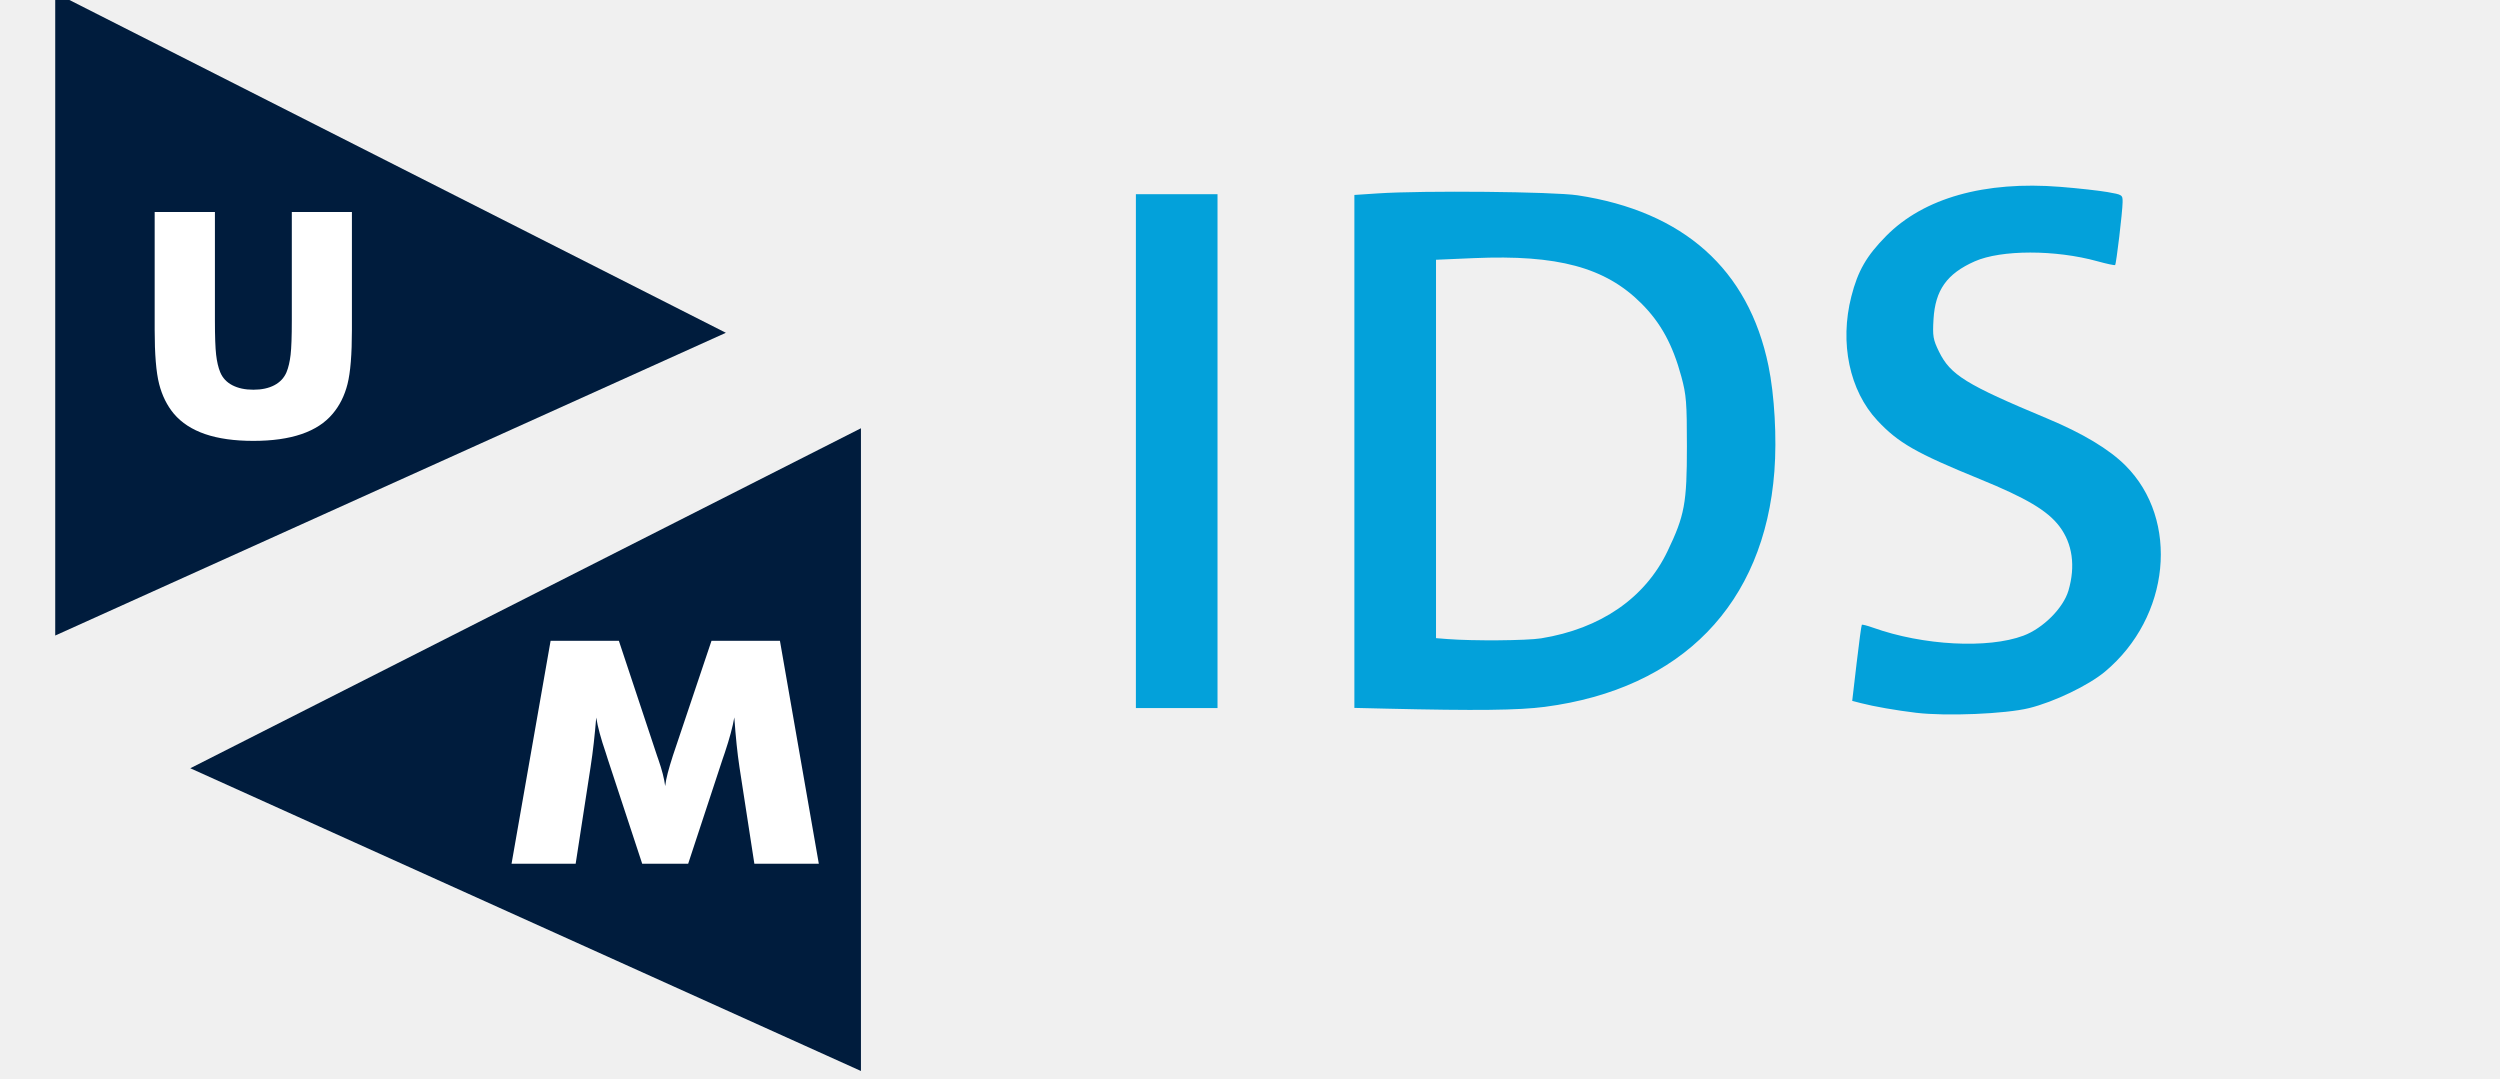
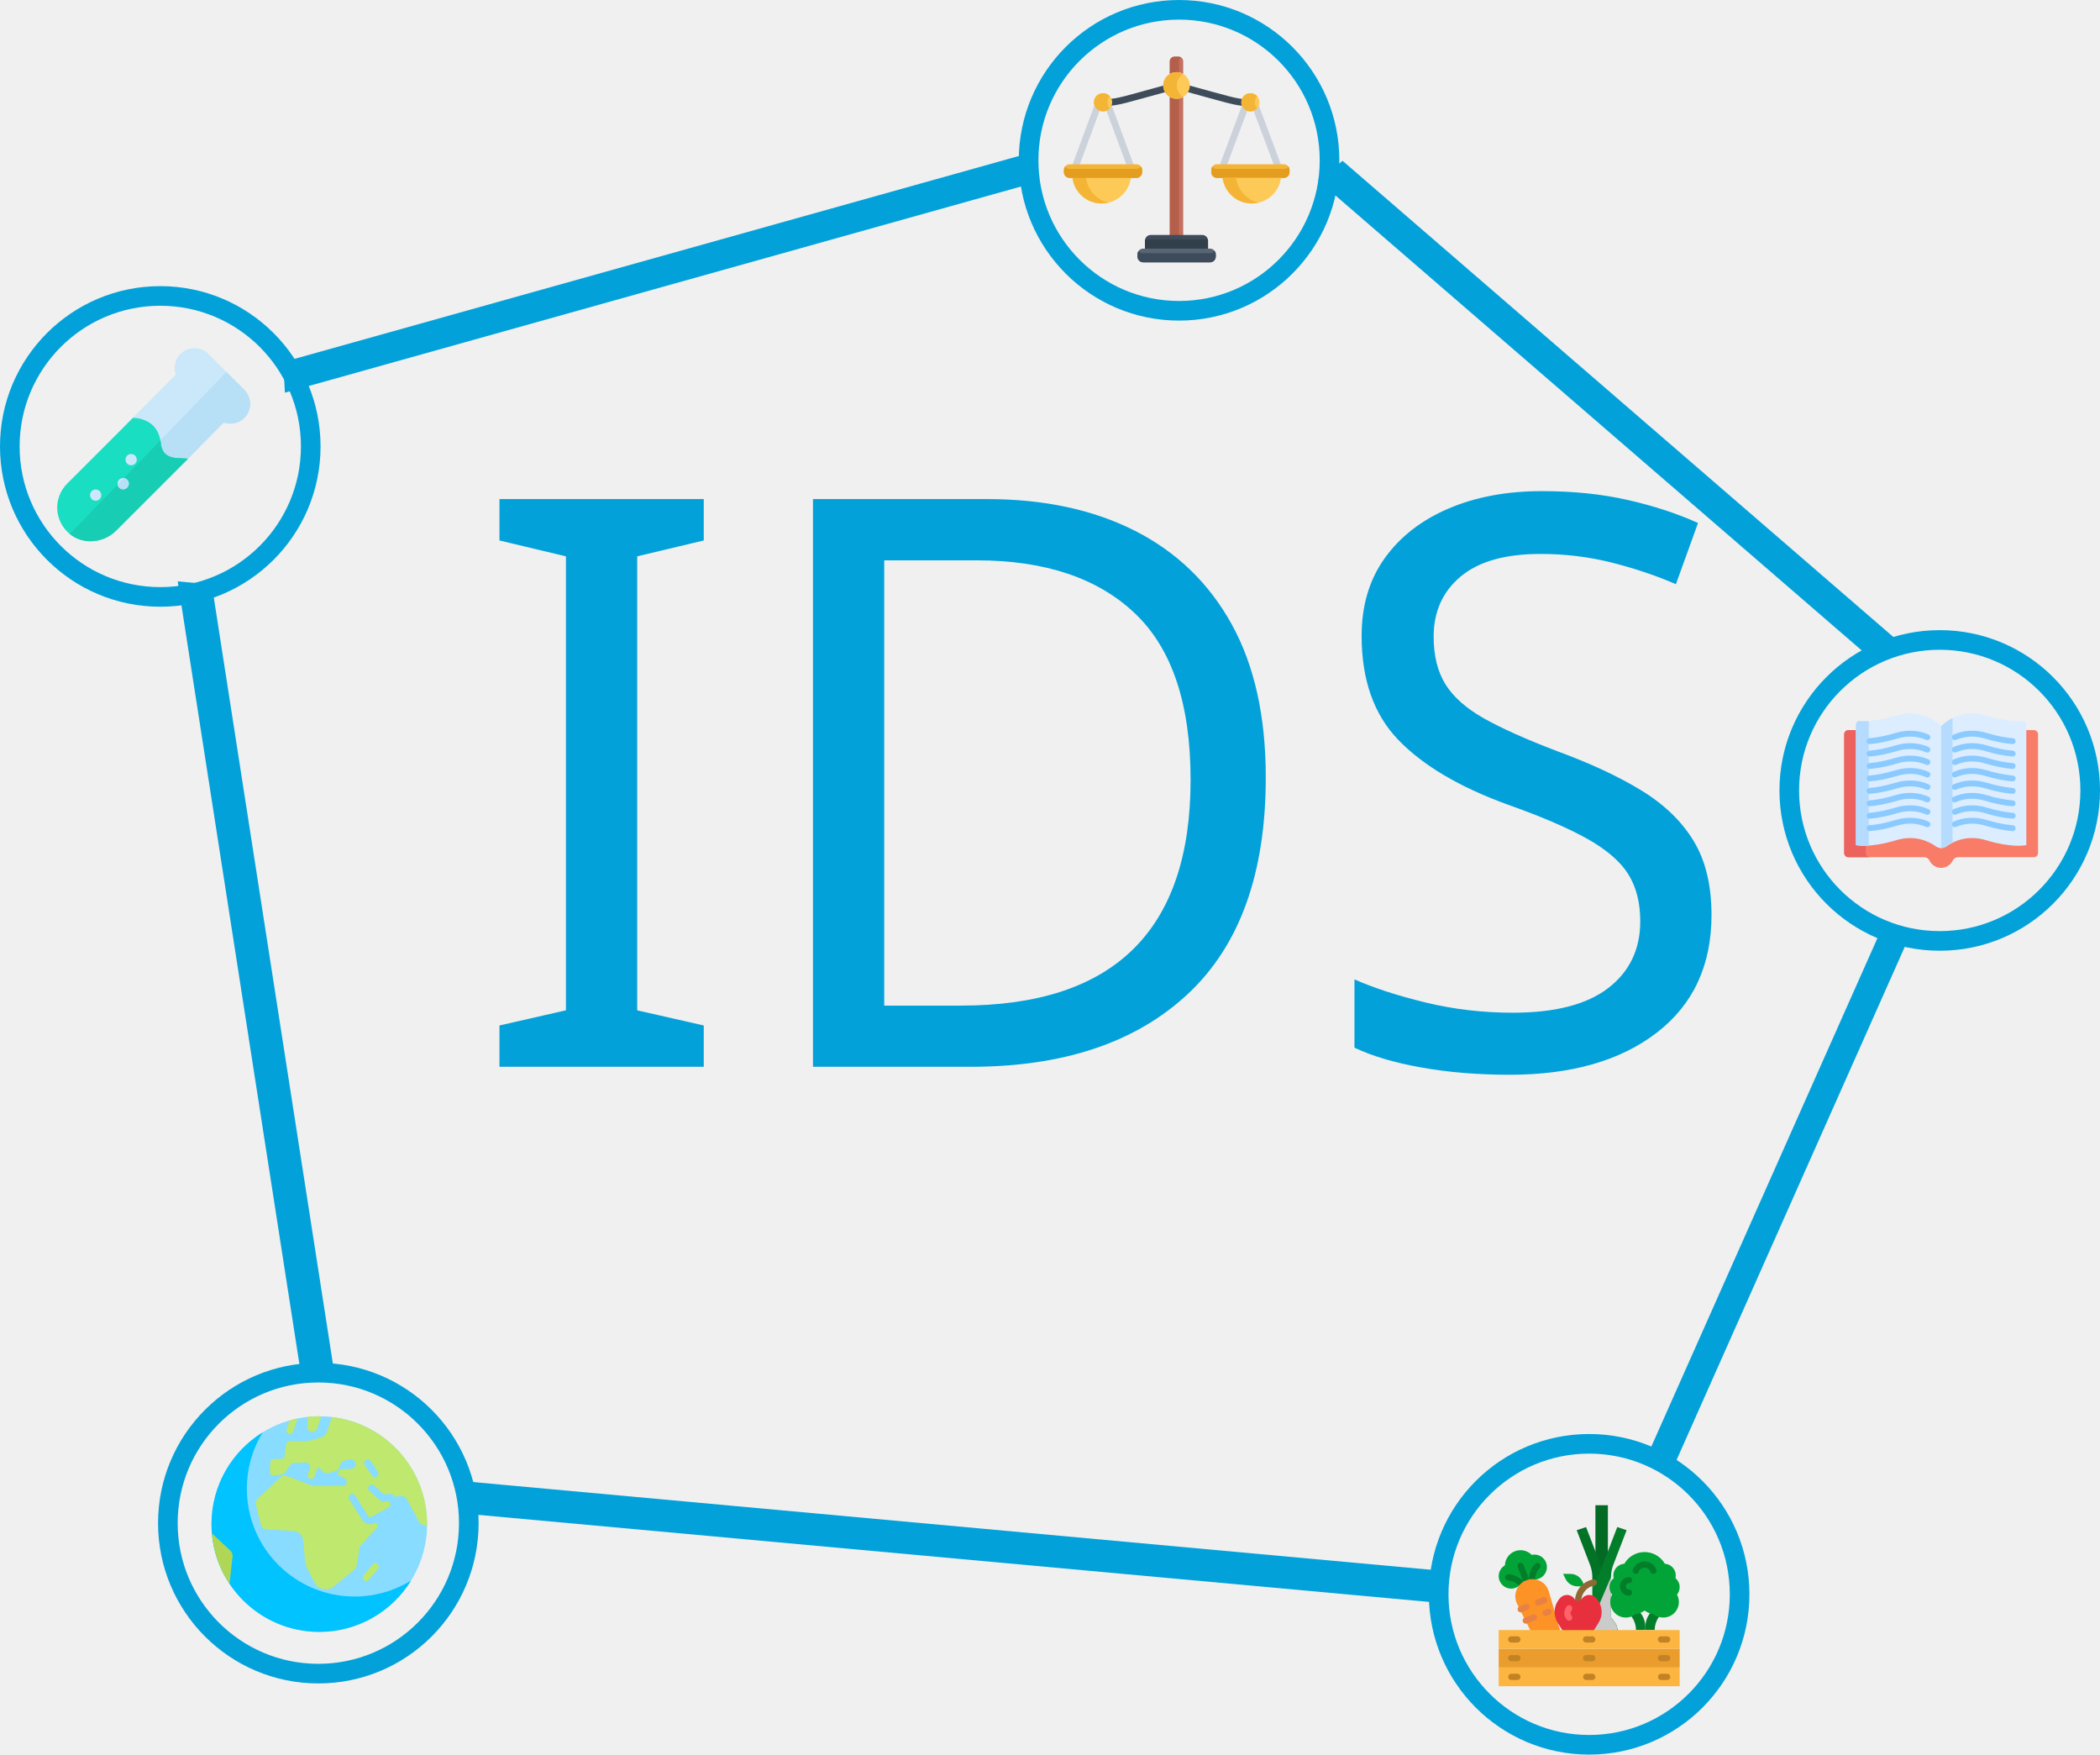
- <svg xmlns="http://www.w3.org/2000/svg" version="1.0" width="1045.403" height="450.859">
-   <path d="M23.092-3.011v268.765L303.53 139.159zm336.922 182.093L79.577 321.254l280.437 126.594z" fill="#001c3d" fill-rule="evenodd" />
-   <path d="M342.397 361.178h-26.954l-6.215-40.305a201 201 0 01-1.193-9.488c-.361-3.48-.686-7.28-.975-11.397-.675 3.948-2 8.872-3.975 14.772a126.845 126.845 0 00-.94 2.738l-14.38 43.68h-19.223l-14.381-43.68a307.73 307.73 0 01-.867-2.738c-2.024-5.9-3.349-10.803-3.975-14.708-.29 3.523-.626 7.014-1.012 10.474-.385 3.46-.843 6.908-1.373 10.347l-6.215 40.305h-26.81l16.332-93.218h28.545l15.97 48.074c.097.34.29.891.579 1.655 1.493 4.287 2.433 7.96 2.818 11.016.193-1.656.554-3.492 1.084-5.508s1.253-4.447 2.168-7.29l16.115-47.947h28.618z" style="line-height:100%;-inkscape-font-specification:'Futura Md BT Bold';text-align:start" font-weight="700" font-size="50.441" font-family="Futura Md BT" fill="#fff" />
-   <path d="M64.677 88.658H89.87v45.335c0 6.665.17 11.451.507 14.359.337 2.907.907 5.338 1.709 7.29.97 2.377 2.658 4.192 5.064 5.444 2.405 1.253 5.338 1.879 8.798 1.879s6.383-.626 8.767-1.879c2.384-1.252 4.083-3.067 5.095-5.444.802-1.952 1.372-4.383 1.71-7.29.337-2.908.506-7.694.506-14.359V88.659h25.13v49.283c0 10.23-.613 17.776-1.836 22.636-1.224 4.86-3.292 9.01-6.204 12.448-3.165 3.778-7.511 6.611-13.039 8.5-5.528 1.89-12.238 2.834-20.129 2.834-7.933 0-14.653-.945-20.16-2.834-5.507-1.889-9.864-4.722-13.072-8.5-2.869-3.438-4.926-7.588-6.171-12.448s-1.867-12.406-1.867-22.636v-9.678z" style="line-height:100%;-inkscape-font-specification:'Futura Md BT Bold';text-align:start" font-weight="700" font-size="47.207" font-family="Futura Md BT" fill="#fff" />
-   <path d="M474.983 188.647V81.217h34.136v214.86h-34.136zM579.651 296.33l-13.303-.312V81.52l9.79-.648c19.066-1.263 73.424-.741 83.584.802 44.329 6.732 71.448 30.958 79.773 71.264 2.534 12.269 3.544 30.17 2.488 44.119-4.205 55.56-38.748 91.016-95.982 98.519-11.006 1.442-28.515 1.641-66.35.754zm64.795-29.405c24.883-4.038 43.46-16.84 52.84-36.413 7.18-14.983 8.119-20.056 8.115-43.873-.003-18.336-.256-21.514-2.315-29.116-3.637-13.428-8.594-22.505-16.735-30.646-15.081-15.081-34.944-20.45-70.053-18.937l-15.813.682V266.85l4.769.376c10.59.835 33.264.661 39.192-.301zm156.841 31.138c-8.353-.998-17.69-2.631-23.17-4.052l-3.594-.931 1.84-15.74c1.01-8.657 1.992-15.894 2.18-16.083.19-.188 2.334.368 4.767 1.236 20.832 7.434 47.978 8.87 62.806 3.32 8.233-3.08 16.693-11.553 18.835-18.864 3.005-10.255 1.687-19.624-3.773-26.839-4.973-6.571-13.845-11.84-33.316-19.783-26.612-10.857-34.073-15.122-42.805-24.47-11.678-12.502-15.869-32.453-10.9-51.883 2.743-10.722 6.332-16.957 14.563-25.296 15.686-15.89 41.196-23.082 72.863-20.543 7.304.586 16.154 1.565 19.666 2.177 6.27 1.091 6.383 1.168 6.34 4.271-.056 4.097-2.634 25.751-3.124 26.241-.206.206-3.529-.5-7.383-1.568-17.574-4.873-40.276-4.86-51.33.03-11.643 5.15-16.528 12.024-17.236 24.253-.409 7.065-.172 8.458 2.29 13.491 4.776 9.76 11.288 13.787 45.204 27.947 14.894 6.219 25.95 12.856 32.767 19.674 22.763 22.761 18.748 63.382-8.518 86.174-6.913 5.779-21.287 12.69-31.782 15.282-9.829 2.427-34.643 3.456-47.19 1.956z" fill="#03a1da" />
+ <svg xmlns="http://www.w3.org/2000/svg" width="466.43" height="389.659">
+   <text style="line-height:1.25;-inkscape-font-specification:'TheSans B6 SemiBold, '" x="104.121" y="236.417" transform="scale(.99792 1.00209)" font-weight="400" font-size="176.202" font-family="TheSans B6 SemiBold" letter-spacing="0" word-spacing="0" fill="#03a1da" stroke-width="4.405">
+     <tspan x="104.121" y="236.417" style="-inkscape-font-specification:'TheSans B6 SemiBold, '">IDS</tspan>
+   </text>
+   <g transform="translate(236.3 10.36) scale(.0979)">
+     <path d="M151.977 297.818c-4.385 32.7-32.377 57.924-66.278 57.924s-61.892-25.224-66.278-57.924z" fill="#feca57" />
+     <path d="M148.13 284.974L90.424 128.943a7.726 7.726 0 014.567-9.927 7.725 7.725 0 019.927 4.567l57.706 156.031a7.726 7.726 0 11-14.494 5.36zm-128.564 4.567a7.727 7.727 0 01-4.567-9.927l57.706-156.031a7.724 7.724 0 019.927-4.567 7.727 7.727 0 014.567 9.927L29.493 284.974a7.727 7.727 0 01-9.927 4.567zm334.35-.01a7.727 7.727 0 01-4.53-9.944l57.706-154.278a7.726 7.726 0 1114.474 5.414L363.86 285.001a7.728 7.728 0 01-9.944 4.53zm128.601-4.53l-57.706-154.278a7.727 7.727 0 1114.474-5.414l57.706 154.278a7.727 7.727 0 11-14.474 5.414z" fill="#ccd2db" />
+     <path d="M101.321 134.48a7.728 7.728 0 01-.713-15.421c25.676-2.411 32.516-5.334 134.295-33.25a7.728 7.728 0 014.088 14.904c-102.314 28.063-109.932 31.197-136.938 33.733-.246.023-.49.034-.732.034zm311.253.54c-.242 0-.485-.011-.731-.034-28.034-2.633-35.536-5.772-142.381-35.077a7.728 7.728 0 014.088-14.904c106.996 29.346 113.421 32.123 139.738 34.594a7.727 7.727 0 01-.714 15.421z" fill="#3e4b5a" />
+     <path d="M255.49 57.83a30.026 30.026 0 0115.163 4.091V33.249c0-5.782-4.687-10.47-10.47-10.47h-9.387c-5.782 0-10.47 4.688-10.47 10.47v28.672a30.015 30.015 0 0115.164-4.091zm15.163 372.385V114.078a30.016 30.016 0 01-15.163 4.091 30.026 30.026 0 01-15.163-4.091v316.137z" fill="#c46f5f" />
+     <path d="M260.738 33.249c0-3.757 1.985-7.042 4.958-8.889a10.404 10.404 0 00-5.512-1.581h-9.387c-5.782 0-10.47 4.688-10.47 10.47v28.672a30.006 30.006 0 0115.163-4.091c1.792 0 3.542.173 5.248.473zm-5.248 84.921a30.016 30.016 0 01-15.163-4.091v316.137h20.411v-312.52a30.153 30.153 0 01-5.248.474z" fill="#b45f4a" />
+     <path d="M347.374 266.77h151.63c7.148 0 12.997 5.848 12.997 12.997v5.055c0 7.148-5.849 12.997-12.997 12.997h-151.63c-7.148 0-12.997-5.848-12.997-12.997v-5.055c0-7.149 5.849-12.997 12.997-12.997z" fill="#f4b537" />
+     <path d="M499.003 277.213H347.374c-4.235 0-8.002-2.062-10.379-5.222-1.635 2.174-2.618 4.862-2.618 7.775v5.055c0 7.148 5.848 12.997 12.997 12.997h151.629c7.148 0 12.997-5.848 12.997-12.997v-5.055c0-2.913-.983-5.602-2.618-7.775-2.377 3.16-6.143 5.222-10.379 5.222z" fill="#e59d1f" />
+     <path d="M492.579 297.818c-4.385 32.7-32.377 57.924-66.278 57.924s-61.892-25.224-66.278-57.924z" fill="#feca57" />
+     <path d="M50.329 297.818H19.421c4.386 32.7 32.377 57.924 66.278 57.924 5.32 0 10.493-.622 15.454-1.796-26.65-6.306-47.127-28.559-50.824-56.128zm340.602 0h-30.907c4.386 32.7 32.377 57.924 66.278 57.924 5.32 0 10.493-.622 15.454-1.796-26.651-6.306-47.127-28.559-50.825-56.128z" fill="#f4b537" />
+     <circle r="20.712" cy="126.263" cx="88.812" fill="#feca57" />
+     <circle r="20.712" cy="126.263" cx="423.189" fill="#feca57" />
+     <path d="M313.976 427.125H197.005c-7.148 0-12.997 5.848-12.997 12.997v21.142h142.965v-21.142c0-7.149-5.849-12.997-12.997-12.997z" fill="#3e4b5a" />
+     <path d="M184.264 437.568c-.167.827-.257 1.68-.257 2.553v21.142h142.965v-21.142c0-.874-.09-1.727-.257-2.553z" fill="#303f49" />
+     <path d="M331.581 458.173h-151.63c-7.148 0-12.997 5.848-12.997 12.997v5.055c0 7.148 5.849 12.997 12.997 12.997h151.63c7.148 0 12.997-5.848 12.997-12.997v-5.055c0-7.149-5.849-12.997-12.997-12.997z" fill="#576574" />
+     <path d="M331.581 468.616h-151.63c-4.235 0-8.002-2.062-10.378-5.222-1.635 2.174-2.618 4.862-2.618 7.775v5.055c0 7.148 5.849 12.997 12.997 12.997h151.63c7.148 0 12.997-5.848 12.997-12.997v-5.055c0-2.913-.983-5.602-2.618-7.775-2.378 3.16-6.145 5.222-10.38 5.222z" fill="#3e4b5a" />
+     <circle r="30.17" cy="87.999" cx="255.49" fill="#feca57" />
+     <path d="M99.007 126.263c0-5.287 1.998-10.096 5.258-13.756-3.794-4.258-9.302-6.956-15.454-6.956-11.439 0-20.712 9.273-20.712 20.712s9.273 20.712 20.712 20.712c6.152 0 11.66-2.697 15.454-6.956-3.26-3.66-5.258-8.469-5.258-13.756zm334.378 0c0-5.287 1.998-10.096 5.258-13.756-3.793-4.258-9.302-6.956-15.454-6.956-11.439 0-20.712 9.273-20.712 20.712s9.273 20.712 20.712 20.712c6.152 0 11.66-2.697 15.454-6.956-3.261-3.66-5.258-8.469-5.258-13.756zM256.228 87.999c0-11.013 5.904-20.644 14.716-25.912a30.02 30.02 0 00-15.454-4.258c-16.662 0-30.17 13.508-30.17 30.17 0 16.662 13.508 30.17 30.17 30.17a30.025 30.025 0 0015.454-4.258c-8.813-5.267-14.716-14.899-14.716-25.912zM12.997 266.77h151.63c7.148 0 12.997 5.848 12.997 12.997v5.055c0 7.148-5.849 12.997-12.997 12.997H12.997C5.848 297.818 0 291.969 0 284.821v-5.055c0-7.148 5.848-12.996 12.997-12.996z" fill="#f4b537" />
+     <path d="M164.626 277.213H12.997c-4.235 0-8.002-2.062-10.379-5.222C.983 274.165 0 276.853 0 279.766v5.055c0 7.148 5.848 12.997 12.997 12.997h151.629c7.148 0 12.997-5.848 12.997-12.997v-5.055c0-2.913-.983-5.602-2.618-7.775-2.377 3.16-6.144 5.222-10.379 5.222z" fill="#e59d1f" />
+   </g>
+   <g transform="translate(46.972 314.526) scale(.09352)">
+     <circle r="256" cy="256" cx="256" fill="#87dcff" />
+     <path d="M285.809 1.783L275.24 34.711a24.774 24.774 0 01-17.038 16.321l-26.512 7.269a24.783 24.783 0 01-6.551.882h-39.672a8.257 8.257 0 00-8.185 7.166l-4.55 34.124-25.34 1.327a8.258 8.258 0 00-7.82 7.918l-.877 22.023c-.198 4.959 3.992 8.971 8.937 8.559l16.882-1.407a14.863 14.863 0 0010.842-6.149l15.613-21.776 33.393-1.193c7.142-.255 12.188 6.931 9.595 13.591-5.819 14.943-5.827 16.223-5.827 17.537a8.253 8.253 0 008.258 8.258 8.26 8.26 0 008.137-6.855c.564-1.903 3.086-8.501 6.388-16.877 1.379-3.498 6.13-4.013 8.202-.875l2.135 3.231a16.515 16.515 0 0018.196 6.81l14.746-4.092a13.364 13.364 0 008.933-8.165l2.828-7.504a16.516 16.516 0 0112.116-10.35l9.53-1.967c6.485-1.338 13.361 2.583 14.49 9.108 1.153 6.666-3.531 12.722-10.038 13.468l-22.979.617a8.776 8.776 0 00-8.538 8.565l-.052 2.2a4.598 4.598 0 002.507 4.205l13.214 6.742c5.03 2.566 6.669 8.962 3.494 13.632a9.38 9.38 0 01-7.758 4.106h-69.693a14.53 14.53 0 01-5.329-1.012l-58.482-23.038a12.116 12.116 0 00-12.665 2.375l-55.386 51.19a16.518 16.518 0 00-4.827 16.077l11.261 45.747a16.517 16.517 0 0015.151 12.545l62.398 3.355c12.277.66 22.212 10.224 23.34 22.466l4.733 51.387a32.258 32.258 0 003.036 11.033c5.258 10.969 17.517 35.902 24.332 44.521 8.774 11.097 30.391 11.537 37.677 4.903l50.734-41.515a24.777 24.777 0 007.837-14.745L352 309.677l40.287-44.398c3.924-4.326 2.162-10.959-2.832-13.102l-.722.484a21.853 21.853 0 01-10.226 3.613c-.645.056-1.29.089-1.935.089-7.468 0-14.395-3.79-18.419-10.194l-30.758-48.839a8.273 8.273 0 012.589-11.395c3.887-2.411 8.96-1.258 11.395 2.589l30.758 48.847c1.056 1.694 2.927 2.613 4.927 2.452a5.424 5.424 0 002.484-.879l41.575-22.784c4.333-2.375 5.481-8.081 2.402-11.946a7.967 7.967 0 00-7.139-2.951l-8.733 1.004a8.266 8.266 0 01-6.455-2.051l-26.15-23.392c-3.395-3.04-3.685-8.258-.645-11.661 3.032-3.403 8.25-3.685 11.661-.645l23.387 20.919 14.21-1.637c2.944-.363 5.863.927 7.613 3.331l2.734 3.742 13.85-1.662a16.516 16.516 0 0116.496 8.542l27.968 51.713a16.51 16.51 0 009.494 7.873l10.061 3.534c.03-1.626.123-3.238.123-4.871 0-131.297-98.86-239.443-226.191-254.219zM392.75 143.097a8.185 8.185 0 01-4.613 1.419 8.231 8.231 0 01-6.847-3.637l-17.202-25.46a8.245 8.245 0 012.218-11.46c3.766-2.565 8.919-1.556 11.46 2.218l17.202 25.46a8.246 8.246 0 01-2.218 11.46z" fill="#bee86e" />
+     <path d="M339.957 428.043c-141.385 0-256-114.615-256-256 0-49.18 13.896-95.102 37.935-134.107C48.766 83.005 0 163.795 0 256c0 141.385 114.615 256 256 256 92.205 0 172.996-48.766 218.065-121.893-39.006 24.04-84.927 37.936-134.108 37.936z" fill="#00c3ff" />
+     <path d="M367.476 391.226a8.258 8.258 0 01-6.314-13.572l21.677-25.806a8.259 8.259 0 1112.645 10.629l-21.677 25.806a8.244 8.244 0 01-6.331 2.943zM185.573 9.891l-7.347 21.892c-1.452 4.323.879 9.008 5.202 10.46a8.265 8.265 0 0010.46-5.202l10.696-31.87c-6.438 1.311-12.759 2.934-19.011 4.72z" fill="#bee86e" />
+     <path d="M42.874 397.811l7.145-64.914a16.513 16.513 0 00-4.947-13.725L1.001 277.96c3.748 44.083 18.625 84.982 41.873 119.851z" fill="#afd755" />
+     <path d="M256 0c-9.261 0-18.399.519-27.406 1.478l-.86 19.377c-2.161 6.492 1.339 13.508 7.831 15.669 1.298.435 2.621.637 3.919.637 5.185 0 10.024-3.282 11.75-8.468L260.758.12C259.169.091 257.596 0 256 0z" fill="#bee86e" />
+   </g>
+   <path d="M451.732 162.142h-1.927v25.274s-2.59.754-8.711-1.09c-4.127-1.244-7.214.257-8.787 1.366-.335.236-.733.627-1.142.627h-.052c-.409 0-.807-.39-1.141-.627-1.574-1.11-4.66-2.61-8.788-1.366-6.12 1.844-8.71 1.09-8.71 1.09v-25.274h-1.928a.937.937 0 00-.937.937v26.351c0 .518.42.937.937.937h16.837c.496 0 .958.278 1.17.727a2.859 2.859 0 005.172 0 1.29 1.29 0 011.17-.727h16.837c.517 0 .937-.42.937-.937v-26.35a.937.937 0 00-.937-.938z" fill="#f87c68" />
+   <path d="M414.403 189.43v-1.864c-1.322.027-1.93-.15-1.93-.15v-25.274h-1.927a.937.937 0 00-.937.937v26.351c0 .518.42.937.937.937h4.794a.937.937 0 01-.937-.937z" fill="#ec625e" />
+   <path d="M449.228 160.125c-1.249.1-3.914.064-8.134-1.208-6.12-1.844-9.955 2.348-9.955 2.348l-.668.877v25.246l.668.896v.035h.026c.41 0 .807-.13 1.141-.367 1.574-1.11 4.66-2.61 8.788-1.366 6.12 1.845 8.97 1.09 8.97 1.09v-26.777a.776.776 0 00-.836-.774z" fill="#dbedff" />
+   <path d="M433.681 159.467c-1.635.806-2.542 1.798-2.542 1.798l-.668.877v25.246l.668.896v.035h.026c.41 0 .807-.13 1.141-.367a10.3 10.3 0 011.375-.815z" fill="#b5dcff" />
+   <path d="M447.043 165.242c-.017 0-.034 0-.05-.002-1.822-.14-3.87-.55-6.087-1.218-2.256-.68-4.438-.577-6.488.303a.65.65 0 01-.513-1.194c2.338-1.005 4.82-1.123 7.376-.353 2.128.641 4.083 1.034 5.81 1.166a.65.65 0 01-.048 1.298zm0 2.762c-.017 0-.034 0-.05-.002-1.821-.14-3.869-.55-6.087-1.218-2.256-.68-4.438-.578-6.488.303a.65.65 0 01-.513-1.194c2.338-1.005 4.82-1.124 7.376-.353 2.128.641 4.083 1.034 5.81 1.166a.65.65 0 01-.048 1.298zm0 13.808c-.017 0-.034 0-.05-.002-1.822-.14-3.87-.55-6.087-1.218-2.256-.68-4.438-.577-6.488.303a.65.65 0 01-.513-1.194c2.338-1.004 4.82-1.123 7.376-.353 2.128.641 4.083 1.034 5.81 1.166a.65.65 0 01-.048 1.298zm0 2.762c-.017 0-.034 0-.05-.002-1.822-.14-3.87-.55-6.087-1.218-2.256-.68-4.438-.578-6.488.303a.65.65 0 01-.513-1.194c2.338-1.005 4.82-1.123 7.376-.353 2.128.641 4.083 1.034 5.81 1.166a.65.65 0 01-.048 1.298zm0-13.809c-.017 0-.034 0-.05-.002-1.822-.14-3.87-.55-6.087-1.217-2.256-.68-4.438-.578-6.488.303a.65.65 0 01-.513-1.194c2.338-1.005 4.82-1.124 7.376-.354 2.128.642 4.083 1.034 5.81 1.167a.65.65 0 01-.048 1.297zm0 5.524c-.017 0-.034 0-.05-.002-1.821-.14-3.869-.55-6.087-1.218-2.256-.68-4.438-.578-6.488.303a.65.65 0 01-.513-1.194c2.338-1.005 4.82-1.124 7.376-.353 2.129.641 4.083 1.034 5.81 1.166a.65.65 0 01-.048 1.298zm0-2.762c-.017 0-.034 0-.05-.002-1.822-.14-3.87-.55-6.087-1.218-2.256-.68-4.438-.578-6.488.303a.65.65 0 01-.513-1.194c2.338-1.004 4.82-1.123 7.376-.353 2.128.641 4.083 1.034 5.81 1.166a.65.65 0 01-.048 1.298zm0 5.523l-.05-.001c-1.822-.14-3.87-.55-6.087-1.218-2.256-.68-4.438-.578-6.488.303a.65.65 0 11-.513-1.194c2.338-1.005 4.82-1.124 7.376-.354 2.128.642 4.083 1.034 5.81 1.167a.65.65 0 01-.048 1.297z" fill="#8bcaff" />
+   <path d="M413.05 160.125c1.249.1 3.915.064 8.134-1.208 6.12-1.844 9.955 2.348 9.955 2.348v27.054h-.026c-.409 0-.807-.13-1.141-.367-1.574-1.11-4.66-2.61-8.788-1.366-6.12 1.844-8.97 1.09-8.97 1.09v-26.777c0-.453.385-.81.837-.774z" fill="#dbedff" />
+   <path d="M415.073 160.121c-.88.06-1.552.042-2.022.004a.776.776 0 00-.838.774v26.777s.929.245 2.86.114z" fill="#b5dcff" />
+   <path d="M415.235 165.242a.65.65 0 01-.049-1.298c1.728-.132 3.683-.525 5.811-1.166 2.557-.77 5.038-.652 7.376.353a.65.65 0 01-.513 1.194c-2.05-.88-4.232-.982-6.488-.303-2.218.669-4.265 1.078-6.086 1.218a.596.596 0 01-.05.002zm0 2.762a.65.65 0 01-.048-1.298c1.727-.132 3.682-.525 5.81-1.166 2.557-.77 5.038-.652 7.376.353a.65.65 0 01-.513 1.194c-2.05-.881-4.232-.983-6.488-.303-2.218.668-4.266 1.078-6.086 1.218a.598.598 0 01-.05.002zm0 13.808a.65.65 0 01-.049-1.298c1.728-.132 3.683-.525 5.81-1.166 2.557-.77 5.039-.652 7.377.353a.65.65 0 01-.513 1.194c-2.05-.88-4.232-.983-6.488-.303-2.218.669-4.265 1.078-6.086 1.218a.593.593 0 01-.05.002zm0 2.762a.65.65 0 01-.049-1.298c1.728-.133 3.683-.525 5.811-1.166 2.557-.77 5.038-.652 7.376.353a.65.65 0 01-.513 1.194c-2.05-.88-4.232-.983-6.488-.303-2.218.668-4.265 1.078-6.086 1.218a.634.634 0 01-.05.002zm0-13.809a.65.65 0 01-.049-1.297c1.728-.133 3.683-.525 5.81-1.167 2.557-.77 5.039-.651 7.377.354a.65.65 0 01-.513 1.194c-2.05-.881-4.232-.983-6.488-.304-2.218.669-4.265 1.079-6.086 1.218a.593.593 0 01-.05.002zm0 5.524a.65.65 0 01-.048-1.298c1.727-.132 3.682-.525 5.81-1.166 2.557-.77 5.038-.652 7.376.353a.65.65 0 01-.513 1.194c-2.05-.881-4.232-.983-6.488-.303-2.218.668-4.266 1.078-6.086 1.218a.635.635 0 01-.05.002zm0-2.762a.65.65 0 01-.049-1.298c1.728-.132 3.683-.525 5.811-1.166 2.556-.77 5.038-.652 7.376.353a.65.65 0 01-.513 1.194c-2.05-.88-4.232-.982-6.488-.303-2.217.669-4.265 1.078-6.086 1.218a.6.6 0 01-.05.002zm0 5.523a.65.65 0 01-.048-1.297c1.727-.133 3.682-.525 5.81-1.167 2.556-.77 5.038-.651 7.376.354a.65.65 0 01-.513 1.194c-2.05-.881-4.232-.983-6.488-.303-2.218.668-4.265 1.078-6.086 1.217a.635.635 0 01-.05.002z" fill="#8bcaff" />
+   <path d="M54.29 92.82c-1.18 1.18-3.039 1.582-4.596 1.03l-7.922 8.005-6.883.653c-.754-.754-1.18-1.683-1.407-2.437v-.05c-.477-1.557-.075-2.562-1.256-3.718l-2.713-3.517 9.53-9.588a4.462 4.462 0 011.03-4.597c1.733-1.708 4.521-1.708 6.23 0l3.993 3.994 3.995 3.995c1.708 1.733 1.708 4.521 0 6.23z" fill="#cae8f9" />
+   <path d="M54.29 92.82c-1.18 1.18-3.039 1.582-4.596 1.03l-7.922 8.005-6.883.653c-.754-.754-1.18-1.683-1.407-2.437v-.05l16.814-17.426 3.995 3.995c1.708 1.733 1.708 4.521 0 6.23z" fill="#b7e0f6" />
+   <path d="M41.772 101.855L25.82 117.807a8.051 8.051 0 01-5.702 2.386c-1.683 0-3.316-.527-4.623-1.607a7.647 7.647 0 01-2.788-5.477 7.548 7.548 0 012.21-5.702l12.235-12.234 2.36-2.387.579.05c.226 0 2.386.176 3.918 1.684 1.08 1.08 1.458 2.461 1.633 3.265.05.352.076.578.076.654 0 .025.1 1.431.954 2.31.855.83 2.286.955 2.286.955z" fill="#19dec1" />
+   <path d="M41.772 101.855L25.82 117.807a8.051 8.051 0 01-5.702 2.386c-1.683 0-3.316-.527-4.623-1.607l20.147-20.8c.05.351.076.577.076.653 0 .025.1 1.431.954 2.31.855.83 2.286.955 2.286.955z" fill="#17ceb4" />
+   <g fill="#cae8f9" transform="translate(12.699 77.32) scale(.08374)">
+     <circle r="15" cy="295.62" cx="196.17" />
+     <circle r="15" cy="389.69" cx="102.1" />
+     <path d="M185.5 369.8c-5.7 6-15.3 6-21.301 0-2.098-2.1-3.6-5.099-3.6-8.099-1.199-4.501.3-9.6 3.6-12.9 3.602-3.602 8.101-4.801 12.601-4.2 3.3.3 6.299 1.8 8.699 4.2 6.001 5.699 6.001 15.299.001 20.999z" />
+   </g>
+   <path d="M28.232 108.286c-.478.502-1.281.502-1.784 0a.996.996 0 01-.301-.678l1.356-1.432c.277.025.528.15.729.352a1.214 1.214 0 010 1.758z" fill="#b7e0f6" />
+   <circle cx="70.704" cy="338.258" r="33.42" fill="none" stroke="#03a1da" stroke-width="4.358" />
+   <circle cx="430.832" cy="175.539" r="33.42" fill="none" stroke="#03a1da" stroke-width="4.358" />
+   <circle cx="35.599" cy="99.143" r="33.42" fill="none" stroke="#03a1da" stroke-width="4.358" />
+   <circle cx="261.881" cy="35.599" r="33.42" fill="none" stroke="#03a1da" stroke-width="4.358" />
+   <path transform="matrix(.99565 .09315 .15363 .98813 0 0)" fill="#03a1da" stroke="#03a1da" stroke-width="1.645" d="M20.596 129.618h5.95v176.169h-5.95z" />
+   <path transform="matrix(-.00964 -.99995 .99584 .09116 0 0)" fill="#03a1da" stroke="#03a1da" stroke-width="1.744" d="M-326.13 100.618h5.445v216.235h-5.445z" />
+   <circle cx="352.964" cy="354.06" r="33.42" fill="none" stroke="#03a1da" stroke-width="4.358" />
+   <path d="M340.205 345.305a3.467 3.467 0 00-5.945 2.32 2.772 2.772 0 103.914 3.538 3.47 3.47 0 001.548-.605 2.772 2.772 0 10.483-5.253z" fill="#02a437" />
+   <path d="M338.985 351.648a.693.693 0 01-.646-.441l-1.26-3.229a.693.693 0 011.292-.504l1.26 3.229a.693.693 0 01-.646.945z" fill="#027e2a" />
+   <path d="M340.277 351.144a.73.73 0 01-.064-.003.693.693 0 01-.627-.754 5.375 5.375 0 011.357-3.094.693.693 0 111.028.93 3.981 3.981 0 00-1.005 2.29.693.693 0 01-.69.63zm-2.584 1.008a.69.69 0 01-.464-.18 3.98 3.98 0 00-2.292-1.004.693.693 0 11.127-1.38 5.377 5.377 0 013.094 1.356.693.693 0 01-.465 1.208z" fill="#027e2a" />
+   <path d="M347.11 364.15l-5.165 2.016-4.978-9.979a3.798 3.798 0 012.018-5.232 3.797 3.797 0 015.028 2.483z" fill="#fd9226" />
+   <path d="M354.358 334.28h2.772v19.405h-2.772z" fill="#026a23" />
+   <path d="M355.667 348.309a5.979 5.979 0 00-.327-1.22l-3.06-7.958-2.08.693 2.969 7.719a7.445 7.445 0 01.496 2.674v2.46z" fill="#027226" />
+   <path d="M358.717 360.42a2.635 2.635 0 010 3.163l-.01.013a2.945 2.945 0 01-2.356 1.178h-1.213a2.945 2.945 0 01-2.356-1.178l-.01-.013a2.635 2.635 0 010-3.162l.893-1.191v-6.553l2.002-4.368.077-.168 3.466-9.01 2.079.693-2.97 7.719a7.445 7.445 0 00-.495 2.674v9.013z" fill="#027e2a" />
+   <path d="M358.717 363.583l-.01.013a2.934 2.934 0 01-1.116.904l-4.143-.26a2.918 2.918 0 01-.666-.644l-.01-.013a2.635 2.635 0 010-3.162l.061-.082.832-.416 4.159-9.706v9.013l.893 1.19a2.635 2.635 0 010 3.163z" fill="#027e2a" />
+   <path d="M337.772 358.073a.693.693 0 01-.252-1.34l1.292-.503a.693.693 0 01.504 1.291l-1.291.504a.693.693 0 01-.253.048zm3.874-1.513a.693.693 0 01-.252-1.338l1.291-.504a.693.693 0 11.504 1.291l-1.29.504a.693.693 0 01-.253.048zm-2.759 4.032a.693.693 0 01-.252-1.339l1.83-.693a.693.693 0 01.504 1.292l-1.83.693a.693.693 0 01-.252.047zm4.413-1.7a.693.693 0 01-.252-1.34l.645-.251a.693.693 0 01.504 1.291l-.645.252a.693.693 0 01-.252.048z" fill="#e78244" />
+   <path d="M347.168 349.527h1.645a2.945 2.945 0 012.634 1.629l.572 1.143h-1.645a2.945 2.945 0 01-2.634-1.628z" fill="#02a437" />
+   <path d="M350.515 356.284a.693.693 0 01-.693-.693 4.933 4.933 0 013.955-4.824l.067-.014a.693.693 0 01.272 1.36l-.068.013a3.543 3.543 0 00-2.84 3.465.693.693 0 01-.693.693z" fill="#8f6934" />
+   <path d="M358.717 363.583l-.01.013a2.934 2.934 0 01-1.116.904l-4.143-.26a2.918 2.918 0 01-.666-.644l-.01-.013a2.635 2.635 0 010-3.162l.061-.082.832-.416 4.159-9.706v9.013l.893 1.19a2.635 2.635 0 010 3.163z" fill="#cbcbcb" />
+   <path d="M348.033 354.205a2.047 2.047 0 011.703.911.936.936 0 001.557 0 2.047 2.047 0 011.703-.911 2.047 2.047 0 011.598.768l.163.204a4.505 4.505 0 01.303 5.201l-1.353 2.164a1.431 1.431 0 01-1.213.673 1.431 1.431 0 01-1.012-.42 1.367 1.367 0 00-1.934 0 1.432 1.432 0 01-1.012.42 1.431 1.431 0 01-1.214-.673l-1.352-2.164a4.505 4.505 0 01.302-5.201l.163-.204a2.047 2.047 0 011.598-.768z" fill="#e82f3e" />
+   <path d="M348.52 359.923a.691.691 0 01-.49-.203 2.05 2.05 0 01-.386-2.37l.255-.51a.693.693 0 011.24.62l-.255.51a.666.666 0 00.125.77.693.693 0 01-.49 1.183z" fill="#ff6268" />
+   <path d="M332.873 366.16h40.198v4.159h-40.198z" fill="#ea9d2d" />
+   <path d="M337.032 368.933h-1.386a.693.693 0 010-1.387h1.386a.693.693 0 010 1.387zm33.267 0h-1.387a.693.693 0 010-1.387h1.387a.693.693 0 010 1.387z" fill="#c38325" />
+   <path d="M332.873 370.319h40.198v4.158h-40.198z" fill="#fbb540" />
+   <path d="M337.032 373.09h-1.386a.693.693 0 010-1.385h1.386a.693.693 0 010 1.386zm16.633-4.157h-1.386a.693.693 0 010-1.387h1.386a.693.693 0 010 1.387zm0 4.157h-1.386a.693.693 0 010-1.385h1.386a.693.693 0 010 1.386zm16.634 0h-1.387a.693.693 0 010-1.385h1.387a.693.693 0 010 1.386z" fill="#c38325" />
+   <path d="M361.289 357.844l.609.609a5.02 5.02 0 011.47 3.549h2.08v-.693a5.02 5.02 0 00-1.471-3.55l-.609-.608z" fill="#027e2a" />
+   <path d="M369.606 357.844l-.61.609a5.02 5.02 0 00-1.47 3.549h-2.079v-.693a5.02 5.02 0 011.47-3.55l.61-.608z" fill="#027e2a" />
+   <path d="M373.07 352.472a2.594 2.594 0 00-.936-1.998 2.598 2.598 0 00-2.355-3.193 5.197 5.197 0 00-9.01 0 2.598 2.598 0 00-2.355 3.193 2.598 2.598 0 00-.349 3.644 3.465 3.465 0 005.177 4.381 4.309 4.309 0 002.032-.829 4.309 4.309 0 002.032.83 3.465 3.465 0 005.176-4.382 2.587 2.587 0 00.589-1.646z" fill="#02a437" />
+   <path d="M367.235 349.527a.693.693 0 01-.654-.462 1.387 1.387 0 00-2.614 0 .693.693 0 01-1.307-.462 2.773 2.773 0 015.228 0 .693.693 0 01-.653.924zm-5.426 4.851a2.08 2.08 0 010-4.158.693.693 0 010 1.386.693.693 0 000 1.386.693.693 0 010 1.386z" fill="#027e2a" />
+   <path d="M332.873 362.002h40.198v4.158h-40.198z" fill="#fbb540" />
+   <path d="M337.032 364.774h-1.386a.693.693 0 010-1.386h1.386a.693.693 0 010 1.386zm33.267 0h-1.387a.693.693 0 010-1.386h1.387a.693.693 0 010 1.386zm-16.634 0h-1.386a.693.693 0 010-1.386h1.386a.693.693 0 010 1.386z" fill="#c38325" />
+   <path transform="matrix(-.8942 -.44766 .4064 -.9137 0 0)" fill="#03a1da" stroke="#03a1da" stroke-width="1.286" d="M-471.859-125.471h5.053V1.191h-5.053z" />
+   <path transform="matrix(.05292 .9986 -.96295 .26967 0 0)" fill="#03a1da" stroke="#03a1da" stroke-width="1.523" d="M97.481-230.397h5.295v169.61h-5.295z" />
+   <path transform="matrix(-.78276 .62232 -.75654 -.65395 0 0)" fill="#03a1da" stroke="#03a1da" stroke-width="1.513" d="M-170.188-380.26h5.465v162.214h-5.465z" />
</svg>
